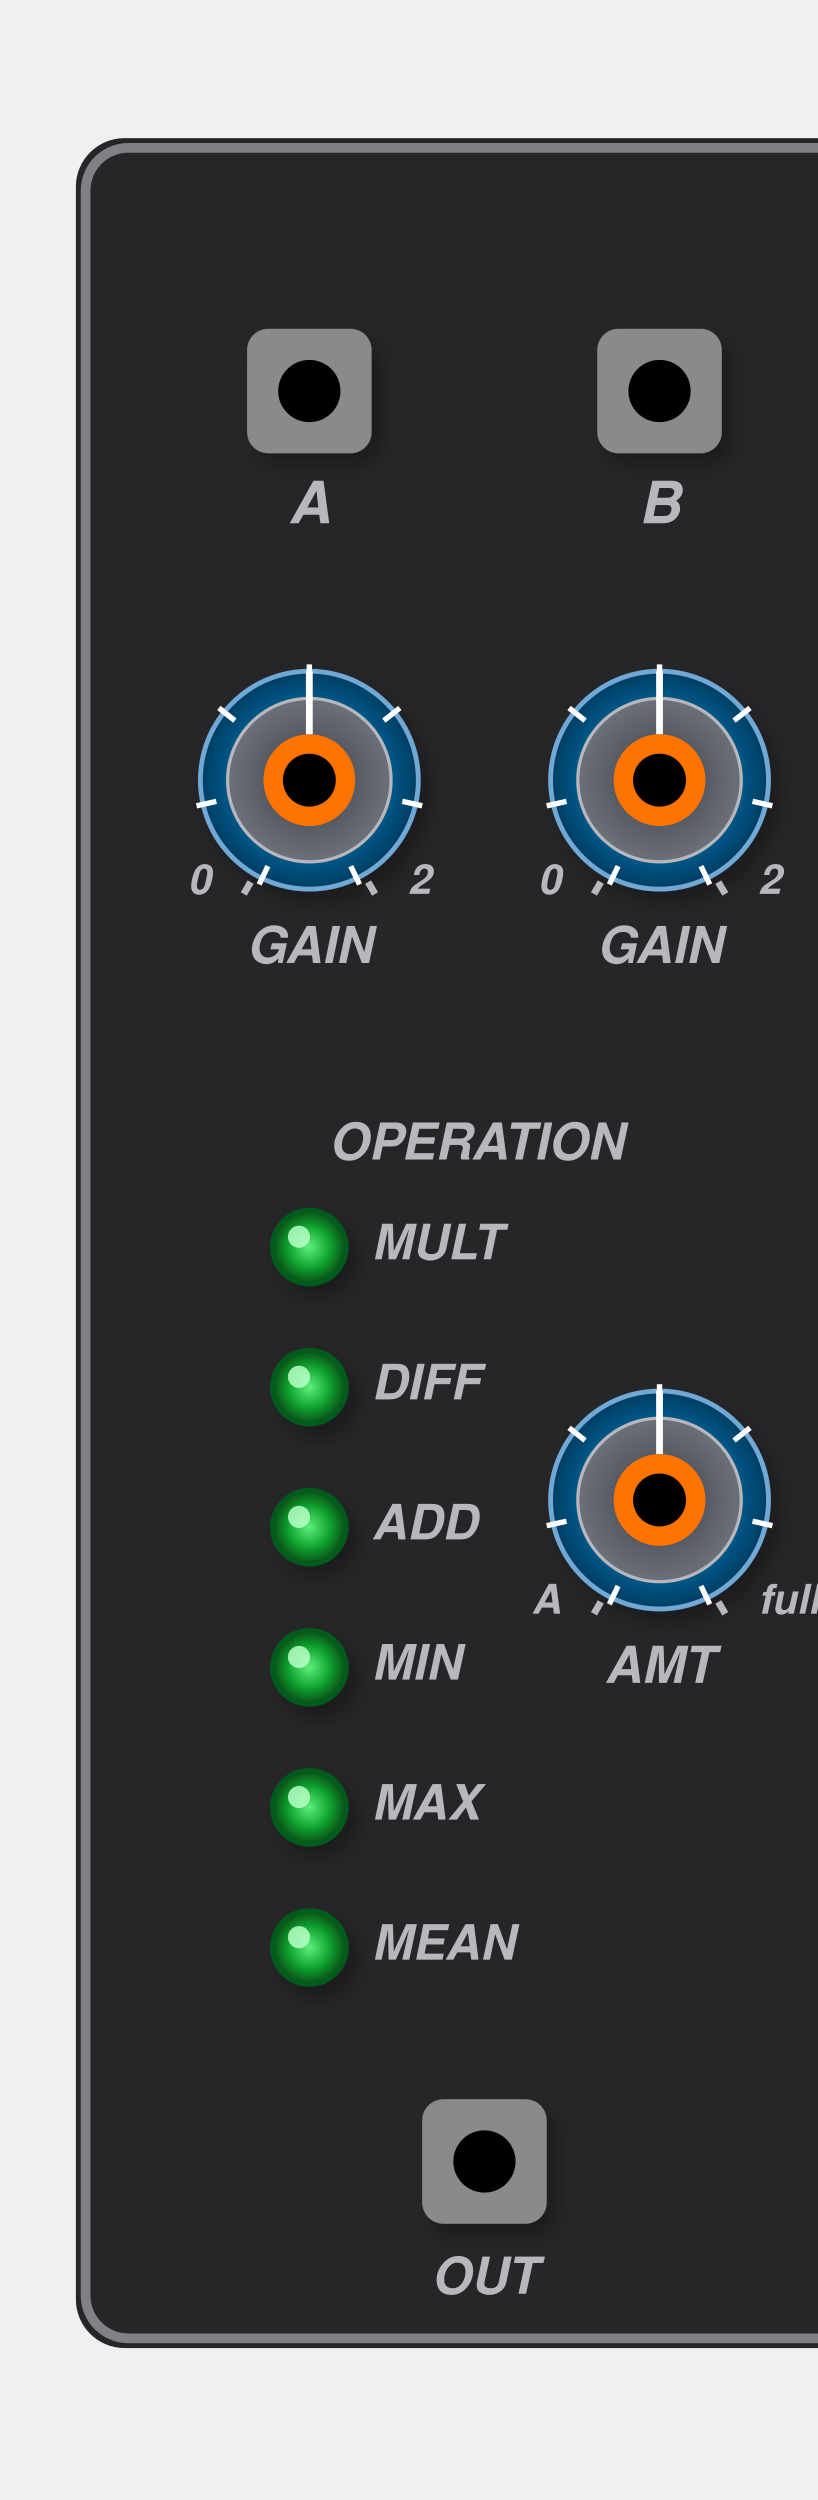
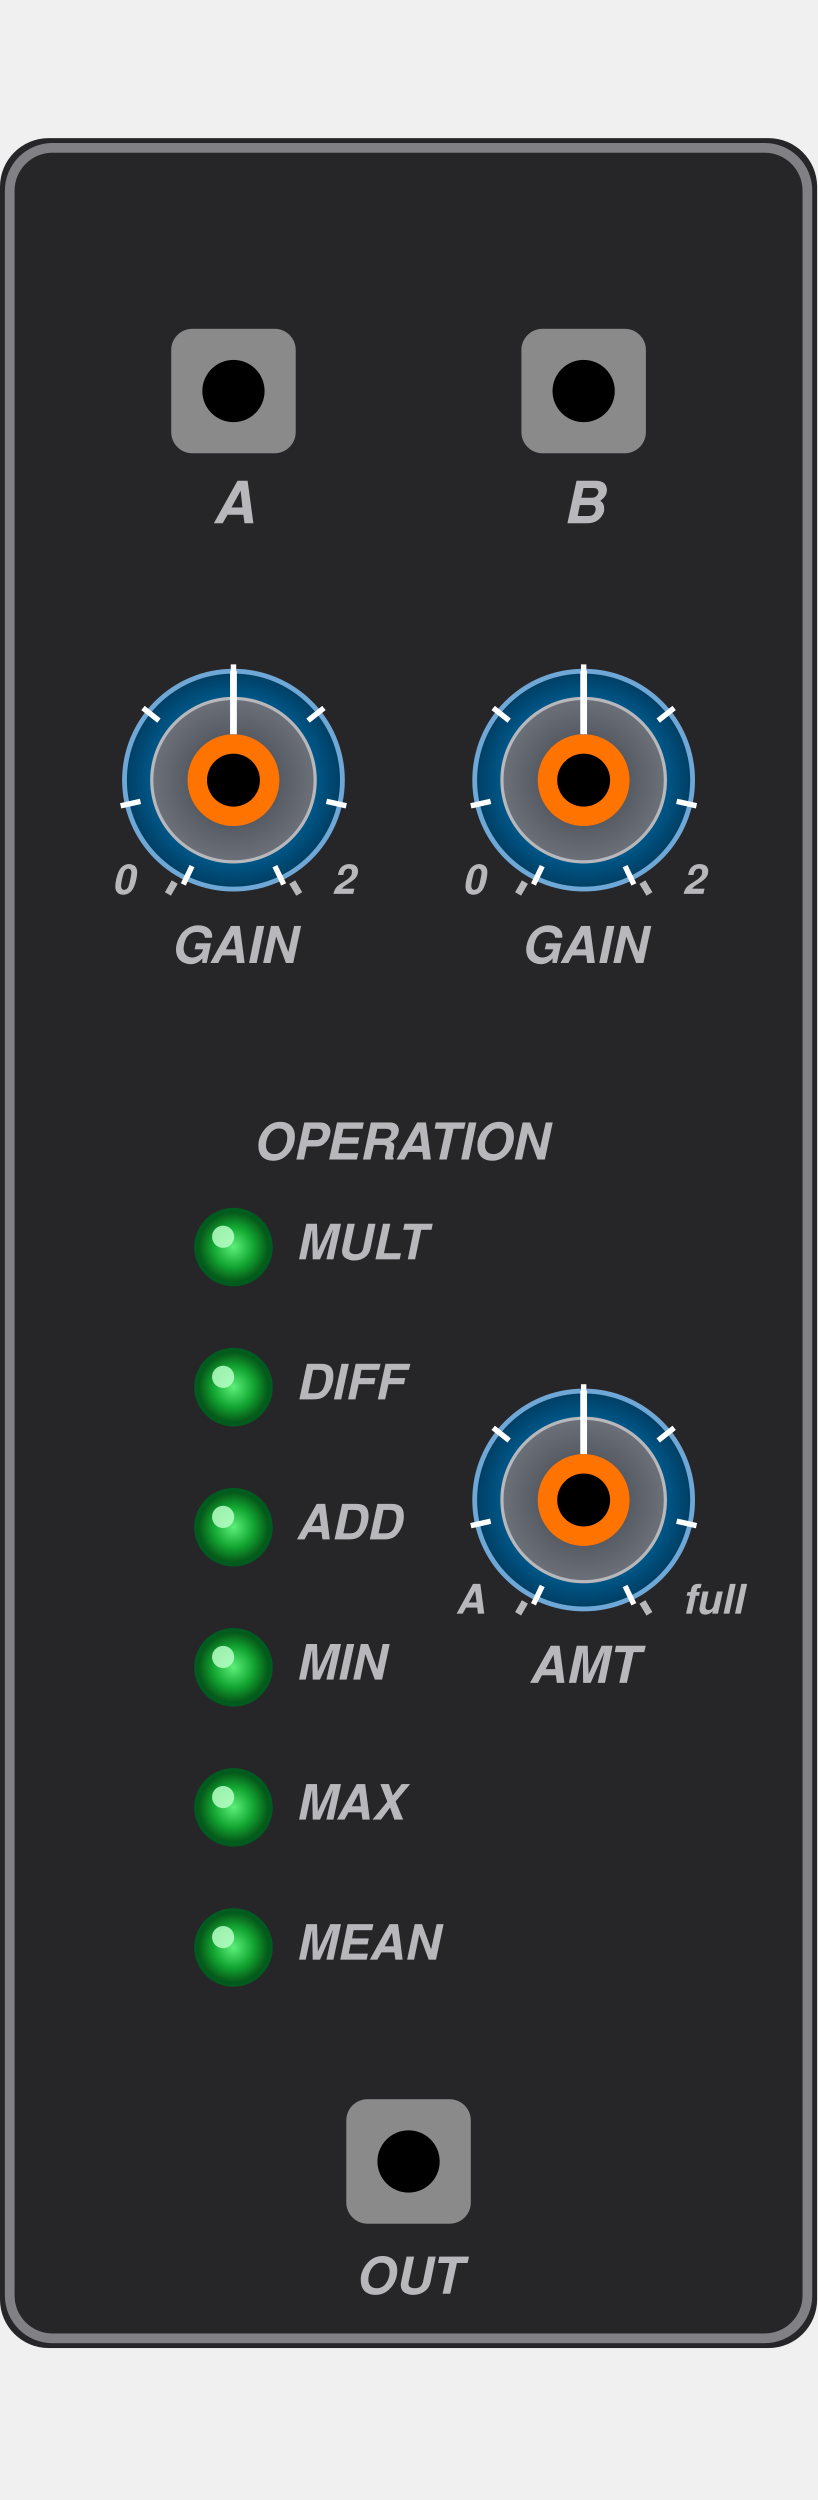
- <svg xmlns="http://www.w3.org/2000/svg" width="42mm" height="128.5mm" viewBox="0 0 42 128.5" font-family="Arial Narrow, Helvetica, Arial, sans-serif">
+ <svg xmlns="http://www.w3.org/2000/svg" width="42mm" height="128.5mm" viewBox="3.9 0 42 128.5" font-family="Arial Narrow, Helvetica, Arial, sans-serif">
  <defs>
-     <filter id="softShadow" x="-30%" y="-30%" width="160%" height="160%">
-       <feDropShadow dx="0.473" dy="0.592" stdDeviation="0.473" flood-color="#000" flood-opacity=".28" />
-     </filter>
    <radialGradient id="blueRing">
      <stop offset="0" stop-color="#1688cc" />
      <stop offset="0.55" stop-color="#006da8" />
      <stop offset="1" stop-color="#003d62" />
    </radialGradient>
    <radialGradient id="blueDial">
      <stop offset="0" stop-color="#1d79b7" />
      <stop offset="0.6" stop-color="#00639a" />
      <stop offset="1" stop-color="#00456e" />
    </radialGradient>
    <radialGradient id="knobCap">
      <stop offset="0" stop-color="#3a3d43" />
      <stop offset="0.4" stop-color="#4c5058" />
      <stop offset="0.62" stop-color="#5a5f67" />
      <stop offset="1" stop-color="#6b7079" />
    </radialGradient>
    <radialGradient id="redLed">
      <stop offset="0" stop-color="#ff4a4a" />
      <stop offset="0.55" stop-color="#d00000" />
      <stop offset="1" stop-color="#650000" />
    </radialGradient>
    <radialGradient id="greenLed">
      <stop offset="0" stop-color="#5cf07a" />
      <stop offset="0.55" stop-color="#12a531" />
      <stop offset="1" stop-color="#054d15" />
    </radialGradient>
    <radialGradient id="orangeLed">
      <stop offset="0" stop-color="#ffbf5c" />
      <stop offset="0.55" stop-color="#ef7d00" />
      <stop offset="1" stop-color="#7a3a00" />
    </radialGradient>
  </defs>
  <g transform="translate(3.9 7.0994)">
    <rect x="0" y="0" width="42" height="113.591" rx="2.5" fill="#262629" />
    <rect x="0.5" y="0.5" width="41" height="112.591" rx="2.2" fill="none" stroke="#808085" stroke-width="0.5" />
    <g data-wcoast-port="aIn" data-wcoast-cx="12" data-wcoast-cy="13">
-       <rect x="8.80" y="9.80" width="6.40" height="6.40" rx="1.09" fill="#8a8a8a" data-wcoast-role="jackbody" filter="url(#softShadow)" />
+       <rect x="8.80" y="9.80" width="6.40" height="6.40" rx="1.09" fill="#8a8a8a" data-wcoast-role="jackbody" />
      <circle cx="12" cy="13" r="1.6" fill="#000000" data-wcoast-role="jackhole" />
    </g>
    <text x="12" y="19.8" font-size="3.006" font-weight="700" font-style="italic" fill="#b8b8bc" text-anchor="middle" font-family="Arial Narrow, Helvetica, Arial, sans-serif">A</text>
    <g data-wcoast-port="bIn" data-wcoast-cx="30" data-wcoast-cy="13">
-       <rect x="26.80" y="9.80" width="6.40" height="6.40" rx="1.09" fill="#8a8a8a" data-wcoast-role="jackbody" filter="url(#softShadow)" />
+       <rect x="26.80" y="9.80" width="6.40" height="6.40" rx="1.09" fill="#8a8a8a" data-wcoast-role="jackbody" />
      <circle cx="30" cy="13" r="1.6" fill="#000000" data-wcoast-role="jackhole" />
    </g>
    <text x="30" y="19.8" font-size="3.006" font-weight="700" font-style="italic" fill="#b8b8bc" text-anchor="middle" font-family="Arial Narrow, Helvetica, Arial, sans-serif">B</text>
    <text x="6.925" y="38.846" font-size="2.106" font-weight="700" font-style="italic" fill="#b8b8bc" text-anchor="end" font-family="Arial Narrow, Helvetica, Arial, sans-serif">0</text>
    <text x="17.075" y="38.846" font-size="2.106" font-weight="700" font-style="italic" fill="#b8b8bc" text-anchor="start" font-family="Arial Narrow, Helvetica, Arial, sans-serif">2</text>
    <g data-wcoast-param="gainA" data-wcoast-cx="12" data-wcoast-cy="33" data-wcoast-angle-min="-150" data-wcoast-angle-max="150" data-wcoast-port="gainACv" data-wcoast-depth="gainADepth" data-wcoast-av="off">
-       <circle cx="12" cy="33" r="5.6" fill="url(#blueRing)" stroke="#6fa8d6" stroke-width="0.247" filter="url(#softShadow)" />
+       <circle cx="12" cy="33" r="5.6" fill="url(#blueRing)" stroke="#6fa8d6" stroke-width="0.247" />
      <circle cx="12" cy="33" r="4.2" fill="url(#knobCap)" stroke="#b8b8bc" stroke-width="0.165" />
      <line x1="8.98" y1="38.24" x2="8.63" y2="38.85" stroke="#b8b8bc" stroke-width="0.355" />
      <line x1="15.02" y1="38.24" x2="15.38" y2="38.85" stroke="#b8b8bc" stroke-width="0.355" />
      <circle cx="12" cy="33" r="2.36" fill="#ff7300" />
      <circle cx="12" cy="33" r="1.36" fill="#000000" data-wcoast-role="jackhole" />
      <g data-wcoast-role="indicator">
        <line x1="12.00" y1="27.05" x2="12.00" y2="28.10" stroke="#ffffff" stroke-width="0.278" />
        <line x1="16.65" y1="29.29" x2="15.83" y2="29.94" stroke="#ffffff" stroke-width="0.278" />
        <line x1="17.80" y1="34.32" x2="16.78" y2="34.09" stroke="#ffffff" stroke-width="0.278" />
        <line x1="14.58" y1="38.36" x2="14.13" y2="37.42" stroke="#ffffff" stroke-width="0.278" />
        <line x1="9.42" y1="38.36" x2="9.87" y2="37.42" stroke="#ffffff" stroke-width="0.278" />
        <line x1="6.20" y1="34.32" x2="7.22" y2="34.09" stroke="#ffffff" stroke-width="0.278" />
        <line x1="7.35" y1="29.29" x2="8.17" y2="29.94" stroke="#ffffff" stroke-width="0.278" />
        <line x1="12" y1="30.64" x2="12" y2="27.40" stroke="#ffffff" stroke-width="0.348" />
      </g>
    </g>
    <text x="12" y="42.4" font-size="2.606" font-weight="700" font-style="italic" fill="#b8b8bc" text-anchor="middle" font-family="Arial Narrow, Helvetica, Arial, sans-serif">GAIN</text>
    <text x="24.925" y="38.846" font-size="2.106" font-weight="700" font-style="italic" fill="#b8b8bc" text-anchor="end" font-family="Arial Narrow, Helvetica, Arial, sans-serif">0</text>
    <text x="35.075" y="38.846" font-size="2.106" font-weight="700" font-style="italic" fill="#b8b8bc" text-anchor="start" font-family="Arial Narrow, Helvetica, Arial, sans-serif">2</text>
    <g data-wcoast-param="gainB" data-wcoast-cx="30" data-wcoast-cy="33" data-wcoast-angle-min="-150" data-wcoast-angle-max="150" data-wcoast-port="gainBCv" data-wcoast-depth="gainBDepth" data-wcoast-av="off">
-       <circle cx="30" cy="33" r="5.6" fill="url(#blueRing)" stroke="#6fa8d6" stroke-width="0.247" filter="url(#softShadow)" />
+       <circle cx="30" cy="33" r="5.6" fill="url(#blueRing)" stroke="#6fa8d6" stroke-width="0.247" />
      <circle cx="30" cy="33" r="4.2" fill="url(#knobCap)" stroke="#b8b8bc" stroke-width="0.165" />
      <line x1="26.98" y1="38.24" x2="26.63" y2="38.85" stroke="#b8b8bc" stroke-width="0.355" />
      <line x1="33.02" y1="38.24" x2="33.38" y2="38.85" stroke="#b8b8bc" stroke-width="0.355" />
      <circle cx="30" cy="33" r="2.36" fill="#ff7300" />
      <circle cx="30" cy="33" r="1.36" fill="#000000" data-wcoast-role="jackhole" />
      <g data-wcoast-role="indicator">
        <line x1="30.00" y1="27.05" x2="30.00" y2="28.10" stroke="#ffffff" stroke-width="0.278" />
        <line x1="34.65" y1="29.29" x2="33.83" y2="29.94" stroke="#ffffff" stroke-width="0.278" />
        <line x1="35.80" y1="34.32" x2="34.78" y2="34.09" stroke="#ffffff" stroke-width="0.278" />
        <line x1="32.58" y1="38.36" x2="32.13" y2="37.42" stroke="#ffffff" stroke-width="0.278" />
        <line x1="27.42" y1="38.36" x2="27.87" y2="37.42" stroke="#ffffff" stroke-width="0.278" />
        <line x1="24.20" y1="34.32" x2="25.22" y2="34.09" stroke="#ffffff" stroke-width="0.278" />
        <line x1="25.35" y1="29.29" x2="26.17" y2="29.94" stroke="#ffffff" stroke-width="0.278" />
        <line x1="30" y1="30.64" x2="30" y2="27.40" stroke="#ffffff" stroke-width="0.348" />
      </g>
    </g>
    <text x="30" y="42.4" font-size="2.606" font-weight="700" font-style="italic" fill="#b8b8bc" text-anchor="middle" font-family="Arial Narrow, Helvetica, Arial, sans-serif">GAIN</text>
    <text x="13" y="52.5" font-size="2.606" font-weight="700" font-style="italic" fill="#b8b8bc" text-anchor="start" font-family="Arial Narrow, Helvetica, Arial, sans-serif">OPERATION</text>
    <g data-wcoast-param="op">
-       <circle cx="12" cy="57" r="1.9" fill="url(#greenLed)" stroke="#005c1e" stroke-width="0.237" filter="url(#softShadow)" data-wcoast-role="step-indicator" data-wcoast-step="mult" data-wcoast-led="green" />
+       <circle cx="12" cy="57" r="1.9" fill="url(#greenLed)" stroke="#005c1e" stroke-width="0.237" data-wcoast-role="step-indicator" data-wcoast-step="mult" data-wcoast-led="green" />
      <circle cx="11.47" cy="56.47" r="0.57" fill="#b7ffc6" opacity="0.85" data-wcoast-role="led-gloss" pointer-events="none" />
      <text x="15.2" y="57.63" font-size="2.506" font-weight="700" font-style="italic" fill="#b8b8bc" text-anchor="start" font-family="Arial Narrow, Helvetica, Arial, sans-serif">MULT</text>
-       <circle cx="12" cy="64.2" r="1.9" fill="url(#greenLed)" stroke="#005c1e" stroke-width="0.237" filter="url(#softShadow)" data-wcoast-role="step-indicator" data-wcoast-step="diff" data-wcoast-led="green" />
+       <circle cx="12" cy="64.2" r="1.9" fill="url(#greenLed)" stroke="#005c1e" stroke-width="0.237" data-wcoast-role="step-indicator" data-wcoast-step="diff" data-wcoast-led="green" />
      <circle cx="11.47" cy="63.67" r="0.57" fill="#b7ffc6" opacity="0.85" data-wcoast-role="led-gloss" pointer-events="none" />
      <text x="15.2" y="64.83" font-size="2.506" font-weight="700" font-style="italic" fill="#b8b8bc" text-anchor="start" font-family="Arial Narrow, Helvetica, Arial, sans-serif">DIFF</text>
-       <circle cx="12" cy="71.4" r="1.9" fill="url(#greenLed)" stroke="#005c1e" stroke-width="0.237" filter="url(#softShadow)" data-wcoast-role="step-indicator" data-wcoast-step="add" data-wcoast-led="green" />
+       <circle cx="12" cy="71.4" r="1.9" fill="url(#greenLed)" stroke="#005c1e" stroke-width="0.237" data-wcoast-role="step-indicator" data-wcoast-step="add" data-wcoast-led="green" />
      <circle cx="11.47" cy="70.87" r="0.57" fill="#b7ffc6" opacity="0.85" data-wcoast-role="led-gloss" pointer-events="none" />
      <text x="15.2" y="72.03" font-size="2.506" font-weight="700" font-style="italic" fill="#b8b8bc" text-anchor="start" font-family="Arial Narrow, Helvetica, Arial, sans-serif">ADD</text>
-       <circle cx="12" cy="78.6" r="1.9" fill="url(#greenLed)" stroke="#005c1e" stroke-width="0.237" filter="url(#softShadow)" data-wcoast-role="step-indicator" data-wcoast-step="min" data-wcoast-led="green" />
+       <circle cx="12" cy="78.6" r="1.9" fill="url(#greenLed)" stroke="#005c1e" stroke-width="0.237" data-wcoast-role="step-indicator" data-wcoast-step="min" data-wcoast-led="green" />
      <circle cx="11.47" cy="78.07" r="0.57" fill="#b7ffc6" opacity="0.85" data-wcoast-role="led-gloss" pointer-events="none" />
      <text x="15.2" y="79.23" font-size="2.506" font-weight="700" font-style="italic" fill="#b8b8bc" text-anchor="start" font-family="Arial Narrow, Helvetica, Arial, sans-serif">MIN</text>
-       <circle cx="12" cy="85.8" r="1.9" fill="url(#greenLed)" stroke="#005c1e" stroke-width="0.237" filter="url(#softShadow)" data-wcoast-role="step-indicator" data-wcoast-step="max" data-wcoast-led="green" />
+       <circle cx="12" cy="85.8" r="1.9" fill="url(#greenLed)" stroke="#005c1e" stroke-width="0.237" data-wcoast-role="step-indicator" data-wcoast-step="max" data-wcoast-led="green" />
      <circle cx="11.47" cy="85.27" r="0.57" fill="#b7ffc6" opacity="0.85" data-wcoast-role="led-gloss" pointer-events="none" />
      <text x="15.2" y="86.43" font-size="2.506" font-weight="700" font-style="italic" fill="#b8b8bc" text-anchor="start" font-family="Arial Narrow, Helvetica, Arial, sans-serif">MAX</text>
-       <circle cx="12" cy="93" r="1.9" fill="url(#greenLed)" stroke="#005c1e" stroke-width="0.237" filter="url(#softShadow)" data-wcoast-role="step-indicator" data-wcoast-step="mean" data-wcoast-led="green" />
+       <circle cx="12" cy="93" r="1.9" fill="url(#greenLed)" stroke="#005c1e" stroke-width="0.237" data-wcoast-role="step-indicator" data-wcoast-step="mean" data-wcoast-led="green" />
      <circle cx="11.47" cy="92.47" r="0.57" fill="#b7ffc6" opacity="0.85" data-wcoast-role="led-gloss" pointer-events="none" />
      <text x="15.2" y="93.63" font-size="2.506" font-weight="700" font-style="italic" fill="#b8b8bc" text-anchor="start" font-family="Arial Narrow, Helvetica, Arial, sans-serif">MEAN</text>
    </g>
    <text x="24.925" y="75.846" font-size="2.106" font-weight="700" font-style="italic" fill="#b8b8bc" text-anchor="end" font-family="Arial Narrow, Helvetica, Arial, sans-serif">A</text>
    <text x="35.075" y="75.846" font-size="2.106" font-weight="700" font-style="italic" fill="#b8b8bc" text-anchor="start" font-family="Arial Narrow, Helvetica, Arial, sans-serif">full</text>
    <g data-wcoast-param="amount" data-wcoast-cx="30" data-wcoast-cy="70" data-wcoast-angle-min="-150" data-wcoast-angle-max="150" data-wcoast-port="amountCv" data-wcoast-depth="amountDepth" data-wcoast-av="off">
-       <circle cx="30" cy="70" r="5.6" fill="url(#blueRing)" stroke="#6fa8d6" stroke-width="0.247" filter="url(#softShadow)" />
+       <circle cx="30" cy="70" r="5.6" fill="url(#blueRing)" stroke="#6fa8d6" stroke-width="0.247" />
      <circle cx="30" cy="70" r="4.2" fill="url(#knobCap)" stroke="#b8b8bc" stroke-width="0.165" />
      <line x1="26.98" y1="75.24" x2="26.63" y2="75.85" stroke="#b8b8bc" stroke-width="0.355" />
      <line x1="33.02" y1="75.24" x2="33.38" y2="75.85" stroke="#b8b8bc" stroke-width="0.355" />
      <circle cx="30" cy="70" r="2.36" fill="#ff7300" />
      <circle cx="30" cy="70" r="1.36" fill="#000000" data-wcoast-role="jackhole" />
      <g data-wcoast-role="indicator">
        <line x1="30.00" y1="64.05" x2="30.00" y2="65.10" stroke="#ffffff" stroke-width="0.278" />
        <line x1="34.65" y1="66.29" x2="33.83" y2="66.94" stroke="#ffffff" stroke-width="0.278" />
        <line x1="35.80" y1="71.32" x2="34.78" y2="71.09" stroke="#ffffff" stroke-width="0.278" />
        <line x1="32.58" y1="75.36" x2="32.13" y2="74.42" stroke="#ffffff" stroke-width="0.278" />
        <line x1="27.42" y1="75.36" x2="27.87" y2="74.42" stroke="#ffffff" stroke-width="0.278" />
        <line x1="24.20" y1="71.32" x2="25.22" y2="71.09" stroke="#ffffff" stroke-width="0.278" />
        <line x1="25.35" y1="66.29" x2="26.17" y2="66.94" stroke="#ffffff" stroke-width="0.278" />
        <line x1="30" y1="67.64" x2="30" y2="64.40" stroke="#ffffff" stroke-width="0.348" />
      </g>
    </g>
    <text x="30" y="79.4" font-size="2.606" font-weight="700" font-style="italic" fill="#b8b8bc" text-anchor="middle" font-family="Arial Narrow, Helvetica, Arial, sans-serif">AMT</text>
    <g data-wcoast-port="outImage" data-wcoast-cx="21" data-wcoast-cy="104">
-       <rect x="17.80" y="100.80" width="6.40" height="6.40" rx="1.09" fill="#8a8a8a" data-wcoast-role="jackbody" filter="url(#softShadow)" />
+       <rect x="17.80" y="100.80" width="6.40" height="6.40" rx="1.09" fill="#8a8a8a" data-wcoast-role="jackbody" />
      <circle cx="21" cy="104" r="1.6" fill="#000000" data-wcoast-role="jackhole" />
    </g>
    <text x="21" y="110.8" font-size="2.606" font-weight="700" font-style="italic" fill="#b8b8bc" text-anchor="middle" font-family="Arial Narrow, Helvetica, Arial, sans-serif">OUT</text>
  </g>
</svg>
